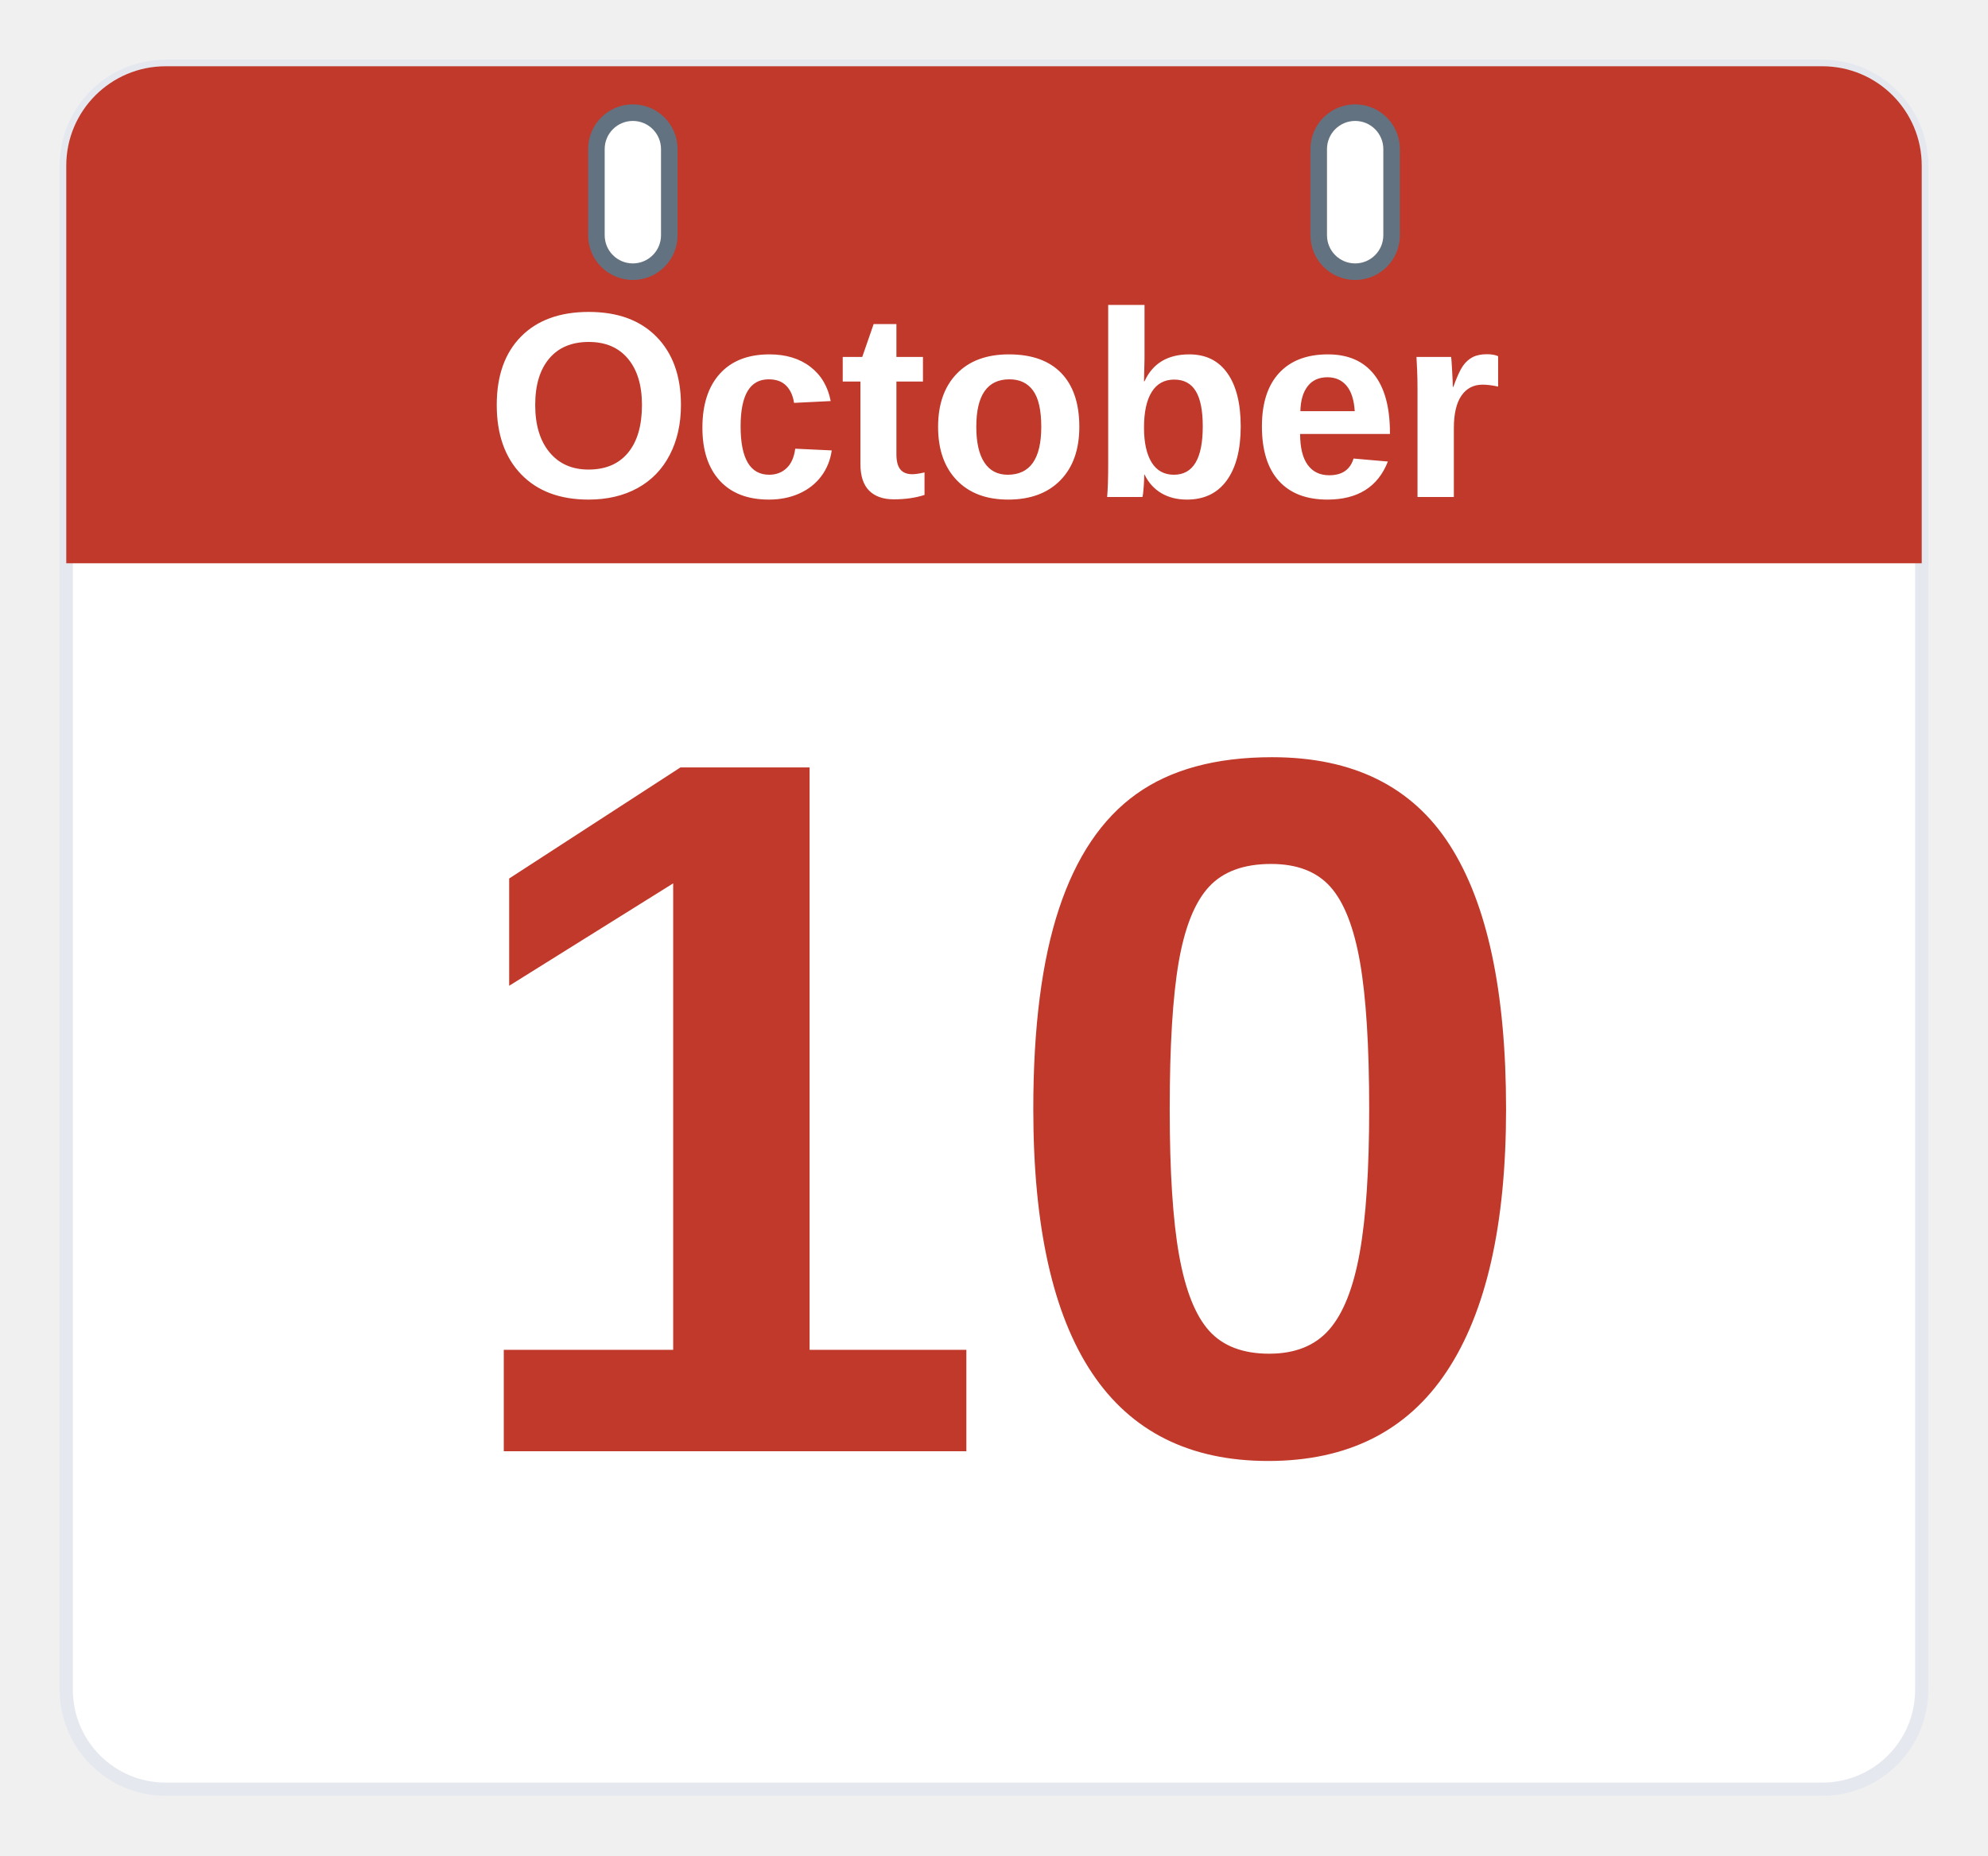
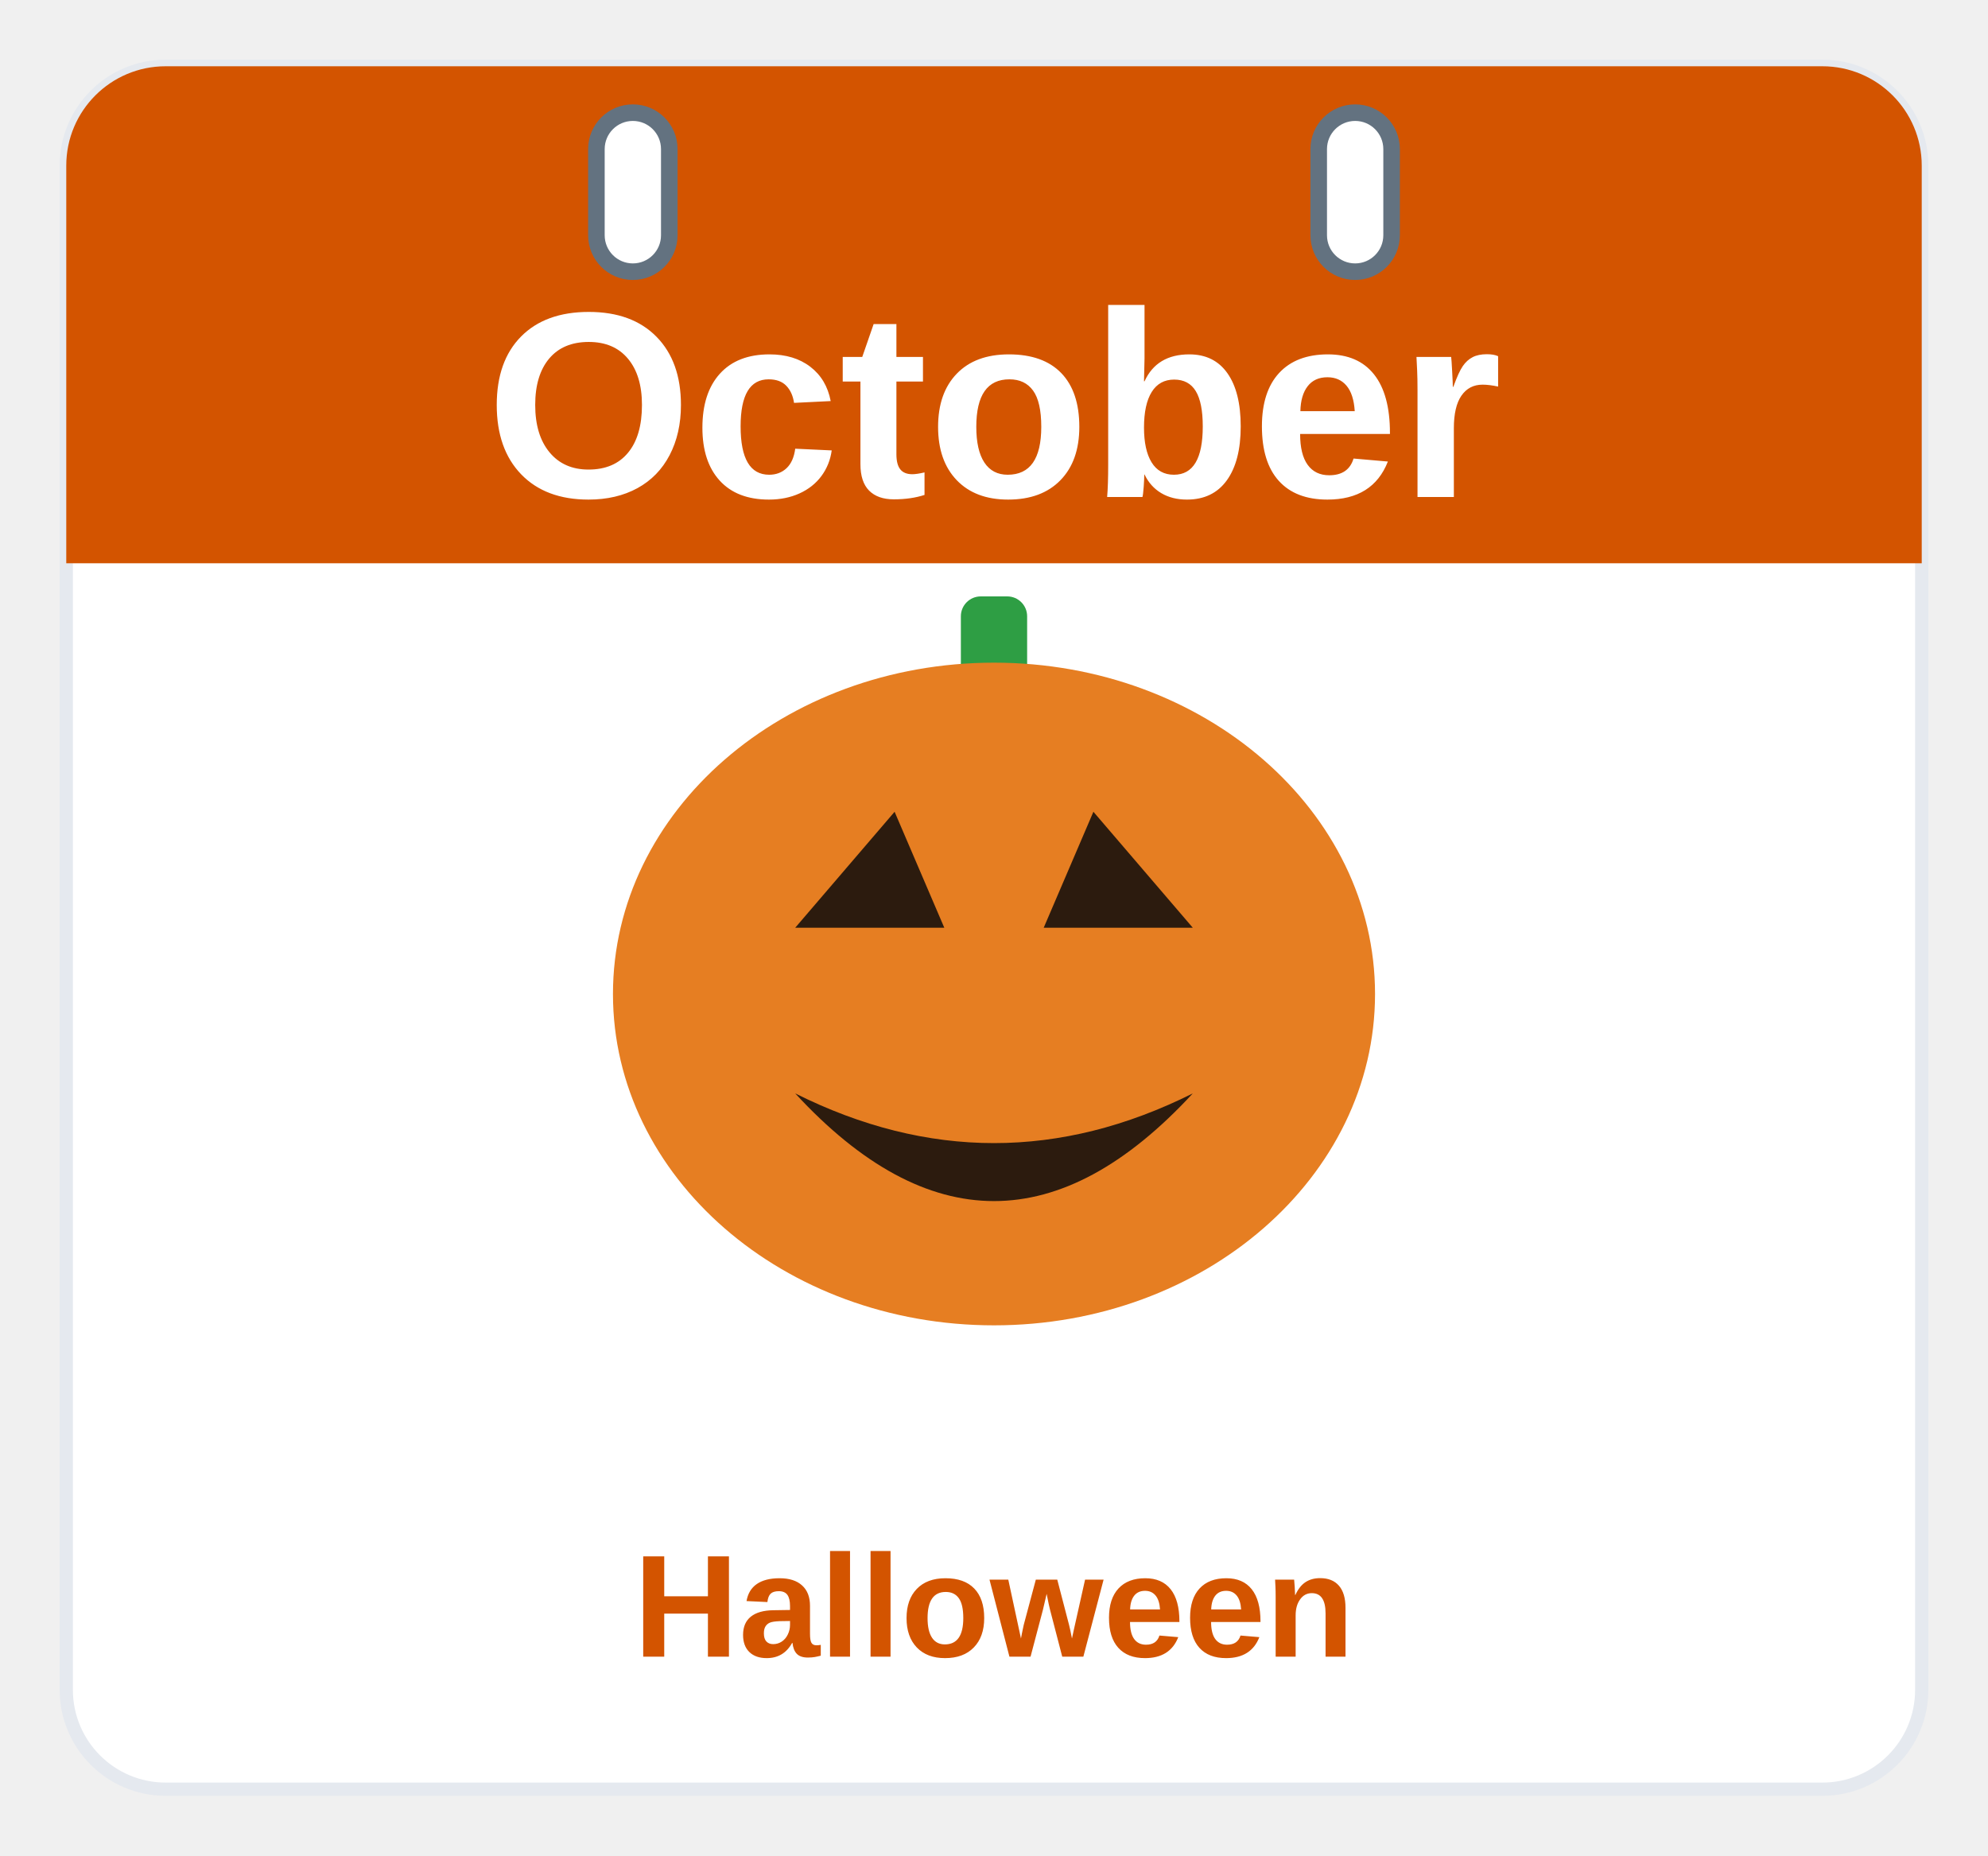
- <svg xmlns="http://www.w3.org/2000/svg" viewBox="0 0 600 560" role="img" aria-label="October, month 10">
+ <svg xmlns="http://www.w3.org/2000/svg" viewBox="0 0 600 560" role="img" aria-label="October: Halloween">
  <rect x="20" y="20" width="560" height="520" rx="30" fill="#ffffff" stroke="#e5e9ef" stroke-width="4" />
-   <path d="M20 50 a30 30 0 0 1 30 -30 h500 a30 30 0 0 1 30 30 v120 h-560 z" fill="#c0392b" />
+   <path d="M20 50 a30 30 0 0 1 30 -30 h500 a30 30 0 0 1 30 30 v120 h-560 z" fill="#d35400" />
  <rect x="180.0" y="34" width="22" height="48" rx="11" fill="#ffffff" stroke="#637280" stroke-width="5" />
  <rect x="398.0" y="34" width="22" height="48" rx="11" fill="#ffffff" stroke="#637280" stroke-width="5" />
  <text x="300.0" y="150" text-anchor="middle" font-family="Nunito, Arial, sans-serif" font-size="80" font-weight="800" fill="#ffffff">October</text>
-   <text x="300.0" y="438" text-anchor="middle" font-family="Nunito, Arial, sans-serif" font-size="300" font-weight="800" fill="#c0392b">10</text>
+   <rect x="290" y="180" width="20" height="40" rx="6" fill="#2e9e44" />
+   <ellipse cx="300" cy="300" rx="115" ry="100" fill="#e67e22" />
+   <polygon points="240,280 270,245 285,280" fill="#2c1b0e" />
+   <polygon points="360,280 330,245 315,280" fill="#2c1b0e" />
+   <path d="M240 330 Q300 395 360 330 Q300 360 240 330 Z" fill="#2c1b0e" />
+   <text x="300.0" y="500" text-anchor="middle" font-family="Nunito, Arial, sans-serif" font-size="44" font-weight="800" fill="#d35400">Halloween</text>
</svg>
